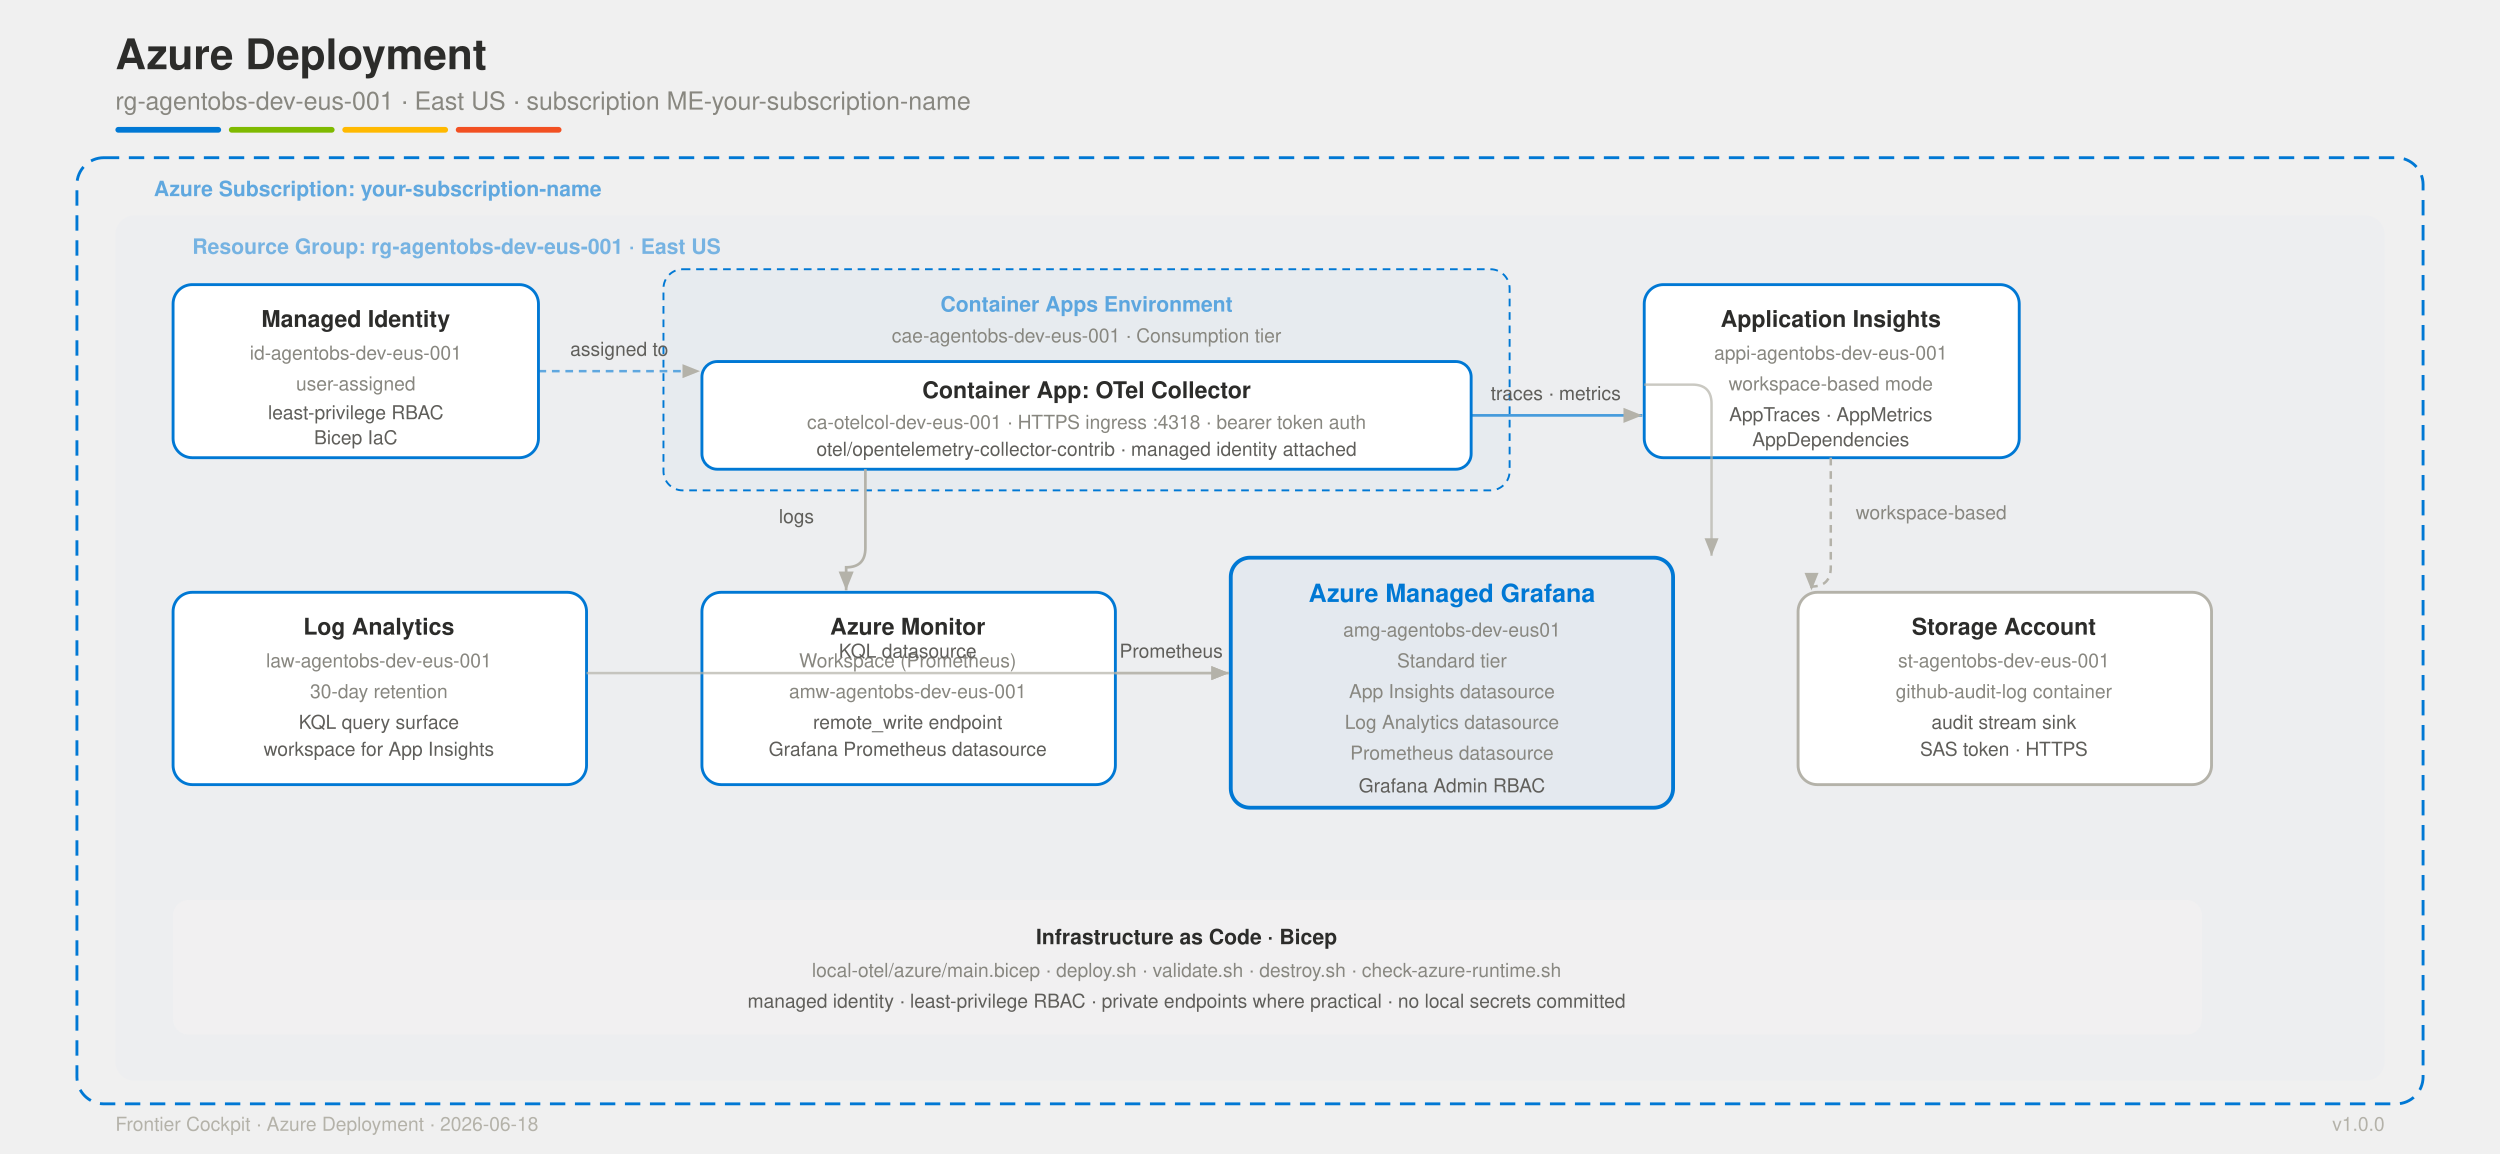
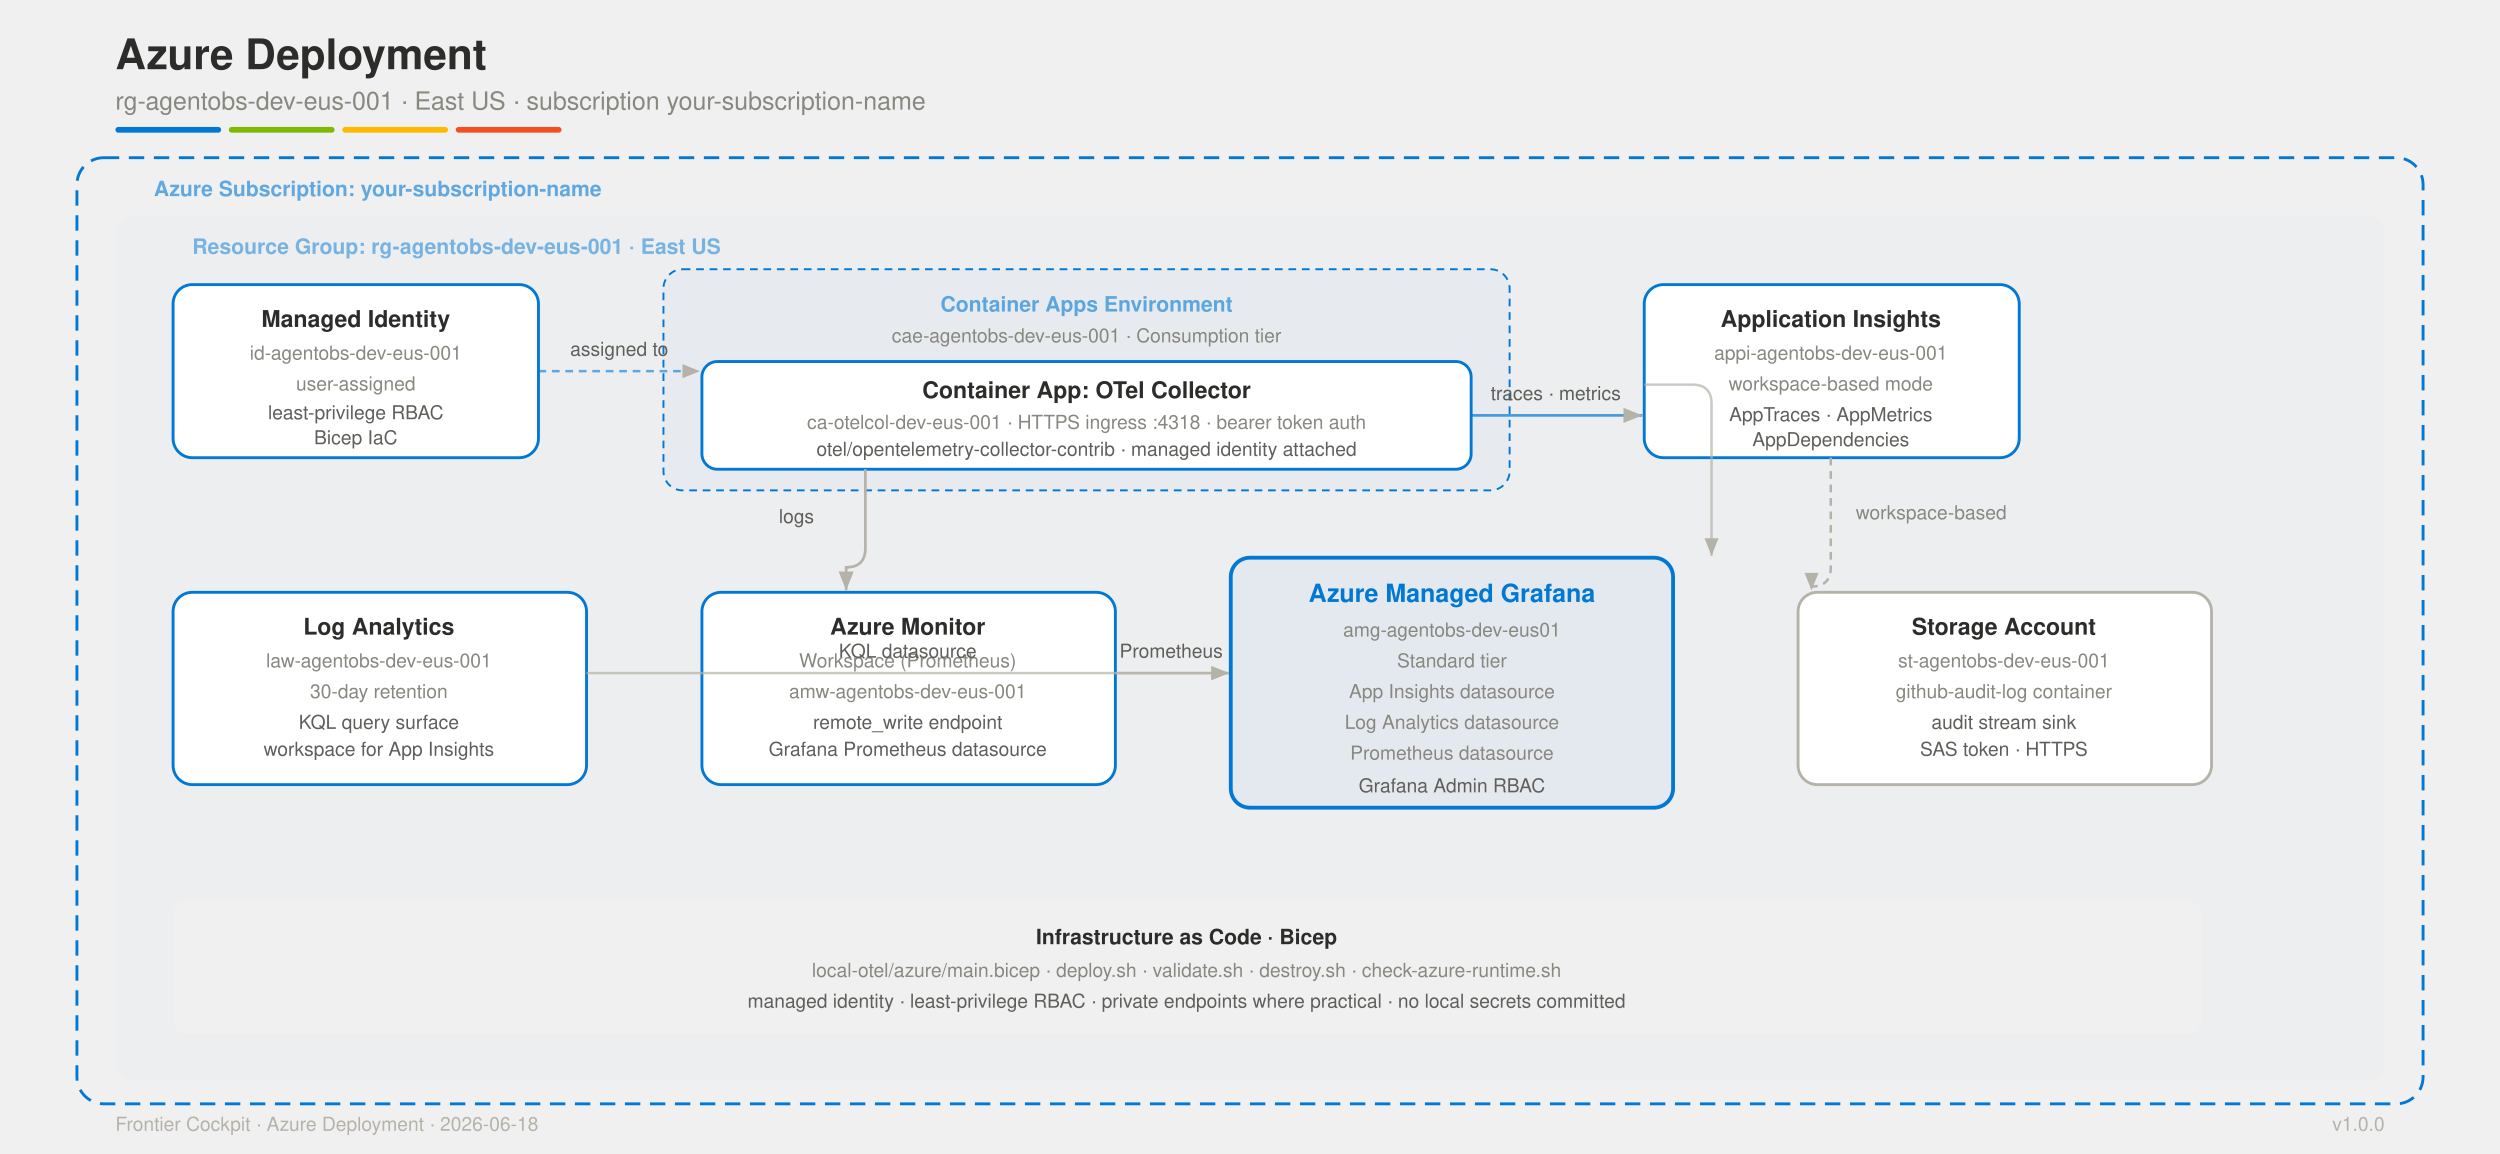
<svg xmlns="http://www.w3.org/2000/svg" viewBox="0 0 1300 600" width="1300" height="600" style="font-family: -apple-system, BlinkMacSystemFont, 'Segoe UI', Helvetica, Arial, sans-serif; background: white;">
  <defs>
    <marker id="arr" markerWidth="9" markerHeight="8" refX="8" refY="4" orient="auto">
      <path d="M1,1.2 L8,4 L1,6.8" fill="#B4B2A9" stroke="none" />
    </marker>
    <style>text { font-family: -apple-system, BlinkMacSystemFont, 'Segoe UI', Helvetica, Arial, sans-serif; }</style>
  </defs>
  <text x="60" y="36" font-size="22" font-weight="700" fill="#2C2C2A">Azure Deployment</text>
-   <text x="60" y="57" font-size="13" fill="#888780">rg-agentobs-dev-eus-001  ·  East US  ·  subscription ME-your-subscription-name</text>
+   <text x="60" y="57" font-size="13" fill="#888780">rg-agentobs-dev-eus-001  ·  East US  ·  subscription your-subscription-name</text>
  <rect x="60" y="66" width="55" height="3" rx="1.5" fill="#0078D4" />
  <rect x="119" y="66" width="55" height="3" rx="1.5" fill="#7FBA00" />
  <rect x="178" y="66" width="55" height="3" rx="1.5" fill="#FFB900" />
  <rect x="237" y="66" width="55" height="3" rx="1.5" fill="#F25022" />
  <rect x="40" y="82" width="1220" height="492" rx="14" fill="none" stroke="#0078D4" stroke-width="1.5" stroke-dasharray="8,5" />
  <text x="80" y="102" font-size="11" font-weight="700" fill="#0078D4" fill-opacity="0.6">Azure Subscription: your-subscription-name</text>
  <rect x="60" y="112" width="1180" height="450" rx="10" fill="#0078D4" fill-opacity="0.015" />
  <text x="100" y="132" font-size="11" font-weight="600" fill="#0078D4" fill-opacity="0.5">Resource Group: rg-agentobs-dev-eus-001  ·  East US</text>
  <rect x="90" y="148" width="190" height="90" rx="10" fill="white" stroke="#0078D4" stroke-width="1.5" />
  <text x="185" y="170" text-anchor="middle" font-size="12" font-weight="600" fill="#2C2C2A">Managed Identity</text>
  <text x="185" y="187" text-anchor="middle" font-size="10" fill="#888780">id-agentobs-dev-eus-001</text>
  <text x="185" y="203" text-anchor="middle" font-size="10" fill="#888780">user-assigned</text>
  <text x="185" y="218" text-anchor="middle" font-size="10" fill="#5F5E5A">least-privilege RBAC</text>
  <text x="185" y="231" text-anchor="middle" font-size="10" fill="#5F5E5A">Bicep IaC</text>
  <rect x="345" y="140" width="440" height="115" rx="10" fill="#0078D4" fill-opacity="0.025" stroke="#0078D4" stroke-width="1" stroke-dasharray="4,3" />
  <text x="565" y="162" text-anchor="middle" font-size="11" font-weight="600" fill="#0078D4" fill-opacity="0.6">Container Apps Environment</text>
  <text x="565" y="178" text-anchor="middle" font-size="10" fill="#888780">cae-agentobs-dev-eus-001  ·  Consumption tier</text>
  <rect x="365" y="188" width="400" height="56" rx="8" fill="white" stroke="#0078D4" stroke-width="1.5" />
  <text x="565" y="207" text-anchor="middle" font-size="12" font-weight="600" fill="#2C2C2A">Container App: OTel Collector</text>
  <text x="565" y="223" text-anchor="middle" font-size="10" fill="#888780">ca-otelcol-dev-eus-001  ·  HTTPS ingress :4318  ·  bearer token auth</text>
  <text x="565" y="237" text-anchor="middle" font-size="10" fill="#5F5E5A">otel/opentelemetry-collector-contrib  ·  managed identity attached</text>
  <rect x="855" y="148" width="195" height="90" rx="10" fill="white" stroke="#0078D4" stroke-width="1.5" />
  <text x="952" y="170" text-anchor="middle" font-size="12" font-weight="600" fill="#2C2C2A">Application Insights</text>
  <text x="952" y="187" text-anchor="middle" font-size="10" fill="#888780">appi-agentobs-dev-eus-001</text>
  <text x="952" y="203" text-anchor="middle" font-size="10" fill="#888780">workspace-based mode</text>
  <text x="952" y="219" text-anchor="middle" font-size="10" fill="#5F5E5A">AppTraces · AppMetrics</text>
  <text x="952" y="232" text-anchor="middle" font-size="10" fill="#5F5E5A">AppDependencies</text>
  <rect x="90" y="308" width="215" height="100" rx="10" fill="white" stroke="#0078D4" stroke-width="1.5" />
  <text x="197" y="330" text-anchor="middle" font-size="12" font-weight="600" fill="#2C2C2A">Log Analytics</text>
  <text x="197" y="347" text-anchor="middle" font-size="10" fill="#888780">law-agentobs-dev-eus-001</text>
  <text x="197" y="363" text-anchor="middle" font-size="10" fill="#888780">30-day retention</text>
  <text x="197" y="379" text-anchor="middle" font-size="10" fill="#5F5E5A">KQL query surface</text>
  <text x="197" y="393" text-anchor="middle" font-size="10" fill="#5F5E5A">workspace for App Insights</text>
  <rect x="365" y="308" width="215" height="100" rx="10" fill="white" stroke="#0078D4" stroke-width="1.5" />
  <text x="472" y="330" text-anchor="middle" font-size="12" font-weight="600" fill="#2C2C2A">Azure Monitor</text>
  <text x="472" y="347" text-anchor="middle" font-size="10" fill="#888780">Workspace  (Prometheus)</text>
  <text x="472" y="363" text-anchor="middle" font-size="10" fill="#888780">amw-agentobs-dev-eus-001</text>
  <text x="472" y="379" text-anchor="middle" font-size="10" fill="#5F5E5A">remote_write endpoint</text>
  <text x="472" y="393" text-anchor="middle" font-size="10" fill="#5F5E5A">Grafana Prometheus datasource</text>
  <rect x="640" y="290" width="230" height="130" rx="10" fill="#0078D4" fill-opacity="0.04" stroke="#0078D4" stroke-width="2" />
  <text x="755" y="313" text-anchor="middle" font-size="13" font-weight="700" fill="#0078D4">Azure Managed Grafana</text>
  <text x="755" y="331" text-anchor="middle" font-size="10" fill="#888780">amg-agentobs-dev-eus01</text>
  <text x="755" y="347" text-anchor="middle" font-size="10" fill="#888780">Standard tier</text>
  <text x="755" y="363" text-anchor="middle" font-size="10" fill="#888780">App Insights datasource</text>
  <text x="755" y="379" text-anchor="middle" font-size="10" fill="#888780">Log Analytics datasource</text>
  <text x="755" y="395" text-anchor="middle" font-size="10" fill="#888780">Prometheus datasource</text>
  <text x="755" y="412" text-anchor="middle" font-size="10" fill="#5F5E5A">Grafana Admin RBAC</text>
  <rect x="935" y="308" width="215" height="100" rx="10" fill="white" stroke="#B4B2A9" stroke-width="1.5" />
  <text x="1042" y="330" text-anchor="middle" font-size="12" font-weight="600" fill="#2C2C2A">Storage Account</text>
  <text x="1042" y="347" text-anchor="middle" font-size="10" fill="#888780">st-agentobs-dev-eus-001</text>
  <text x="1042" y="363" text-anchor="middle" font-size="10" fill="#888780">github-audit-log container</text>
  <text x="1042" y="379" text-anchor="middle" font-size="10" fill="#5F5E5A">audit stream sink</text>
  <text x="1042" y="393" text-anchor="middle" font-size="10" fill="#5F5E5A">SAS token · HTTPS</text>
  <rect x="90" y="468" width="1055" height="70" rx="8" fill="#F3F2F1" fill-opacity="0.6" />
  <text x="617" y="491" text-anchor="middle" font-size="11" font-weight="600" fill="#2C2C2A">Infrastructure as Code  ·  Bicep</text>
  <text x="617" y="508" text-anchor="middle" font-size="10" fill="#888780">local-otel/azure/main.bicep  ·  deploy.sh  ·  validate.sh  ·  destroy.sh  ·  check-azure-runtime.sh</text>
  <text x="617" y="524" text-anchor="middle" font-size="10" fill="#5F5E5A">managed identity  ·  least-privilege RBAC  ·  private endpoints where practical  ·  no local secrets committed</text>
  <path d="M280,193 H364" stroke="#0078D4" stroke-width="1.3" fill="none" marker-end="url(#arr)" stroke-opacity="0.6" stroke-dasharray="4,3" />
  <text x="322" y="185" text-anchor="middle" font-size="10" fill="#5F5E5A">assigned to</text>
  <path d="M765,216 H854" stroke="#0078D4" stroke-width="1.4" fill="none" marker-end="url(#arr)" stroke-opacity="0.7" />
  <text x="809" y="208" text-anchor="middle" font-size="10" fill="#5F5E5A">traces · metrics</text>
  <path d="M450,244 V285 Q450,295 440,295 V307" stroke="#B4B2A9" stroke-width="1.4" fill="none" marker-end="url(#arr)" />
  <text x="405" y="272" text-anchor="start" font-size="10" fill="#5F5E5A">logs</text>
  <path d="M952,238 V295 Q952,305 942,305 V307" stroke="#B4B2A9" stroke-width="1.3" fill="none" marker-end="url(#arr)" stroke-dasharray="4,3" />
  <text x="965" y="270" text-anchor="start" font-size="10" fill="#888780">workspace-based</text>
  <path d="M305,350 H639" stroke="#B4B2A9" stroke-width="1.3" fill="none" marker-end="url(#arr)" stroke-opacity="0.7" />
  <text x="472" y="342" text-anchor="middle" font-size="10" fill="#5F5E5A">KQL datasource</text>
  <path d="M580,350 H639" stroke="#B4B2A9" stroke-width="1.3" fill="none" marker-end="url(#arr)" stroke-opacity="0.7" />
  <text x="609" y="342" text-anchor="middle" font-size="10" fill="#5F5E5A">Prometheus</text>
  <path d="M855,200 H880 Q890,200 890,210 V289" stroke="#B4B2A9" stroke-width="1.3" fill="none" marker-end="url(#arr)" stroke-opacity="0.7" />
  <text x="60" y="588" font-size="10" fill="#B4B2A9">Frontier Cockpit  ·  Azure Deployment  ·  2026-06-18</text>
  <text x="1240" y="588" text-anchor="end" font-size="10" fill="#B4B2A9">v1.0.0</text>
</svg>
